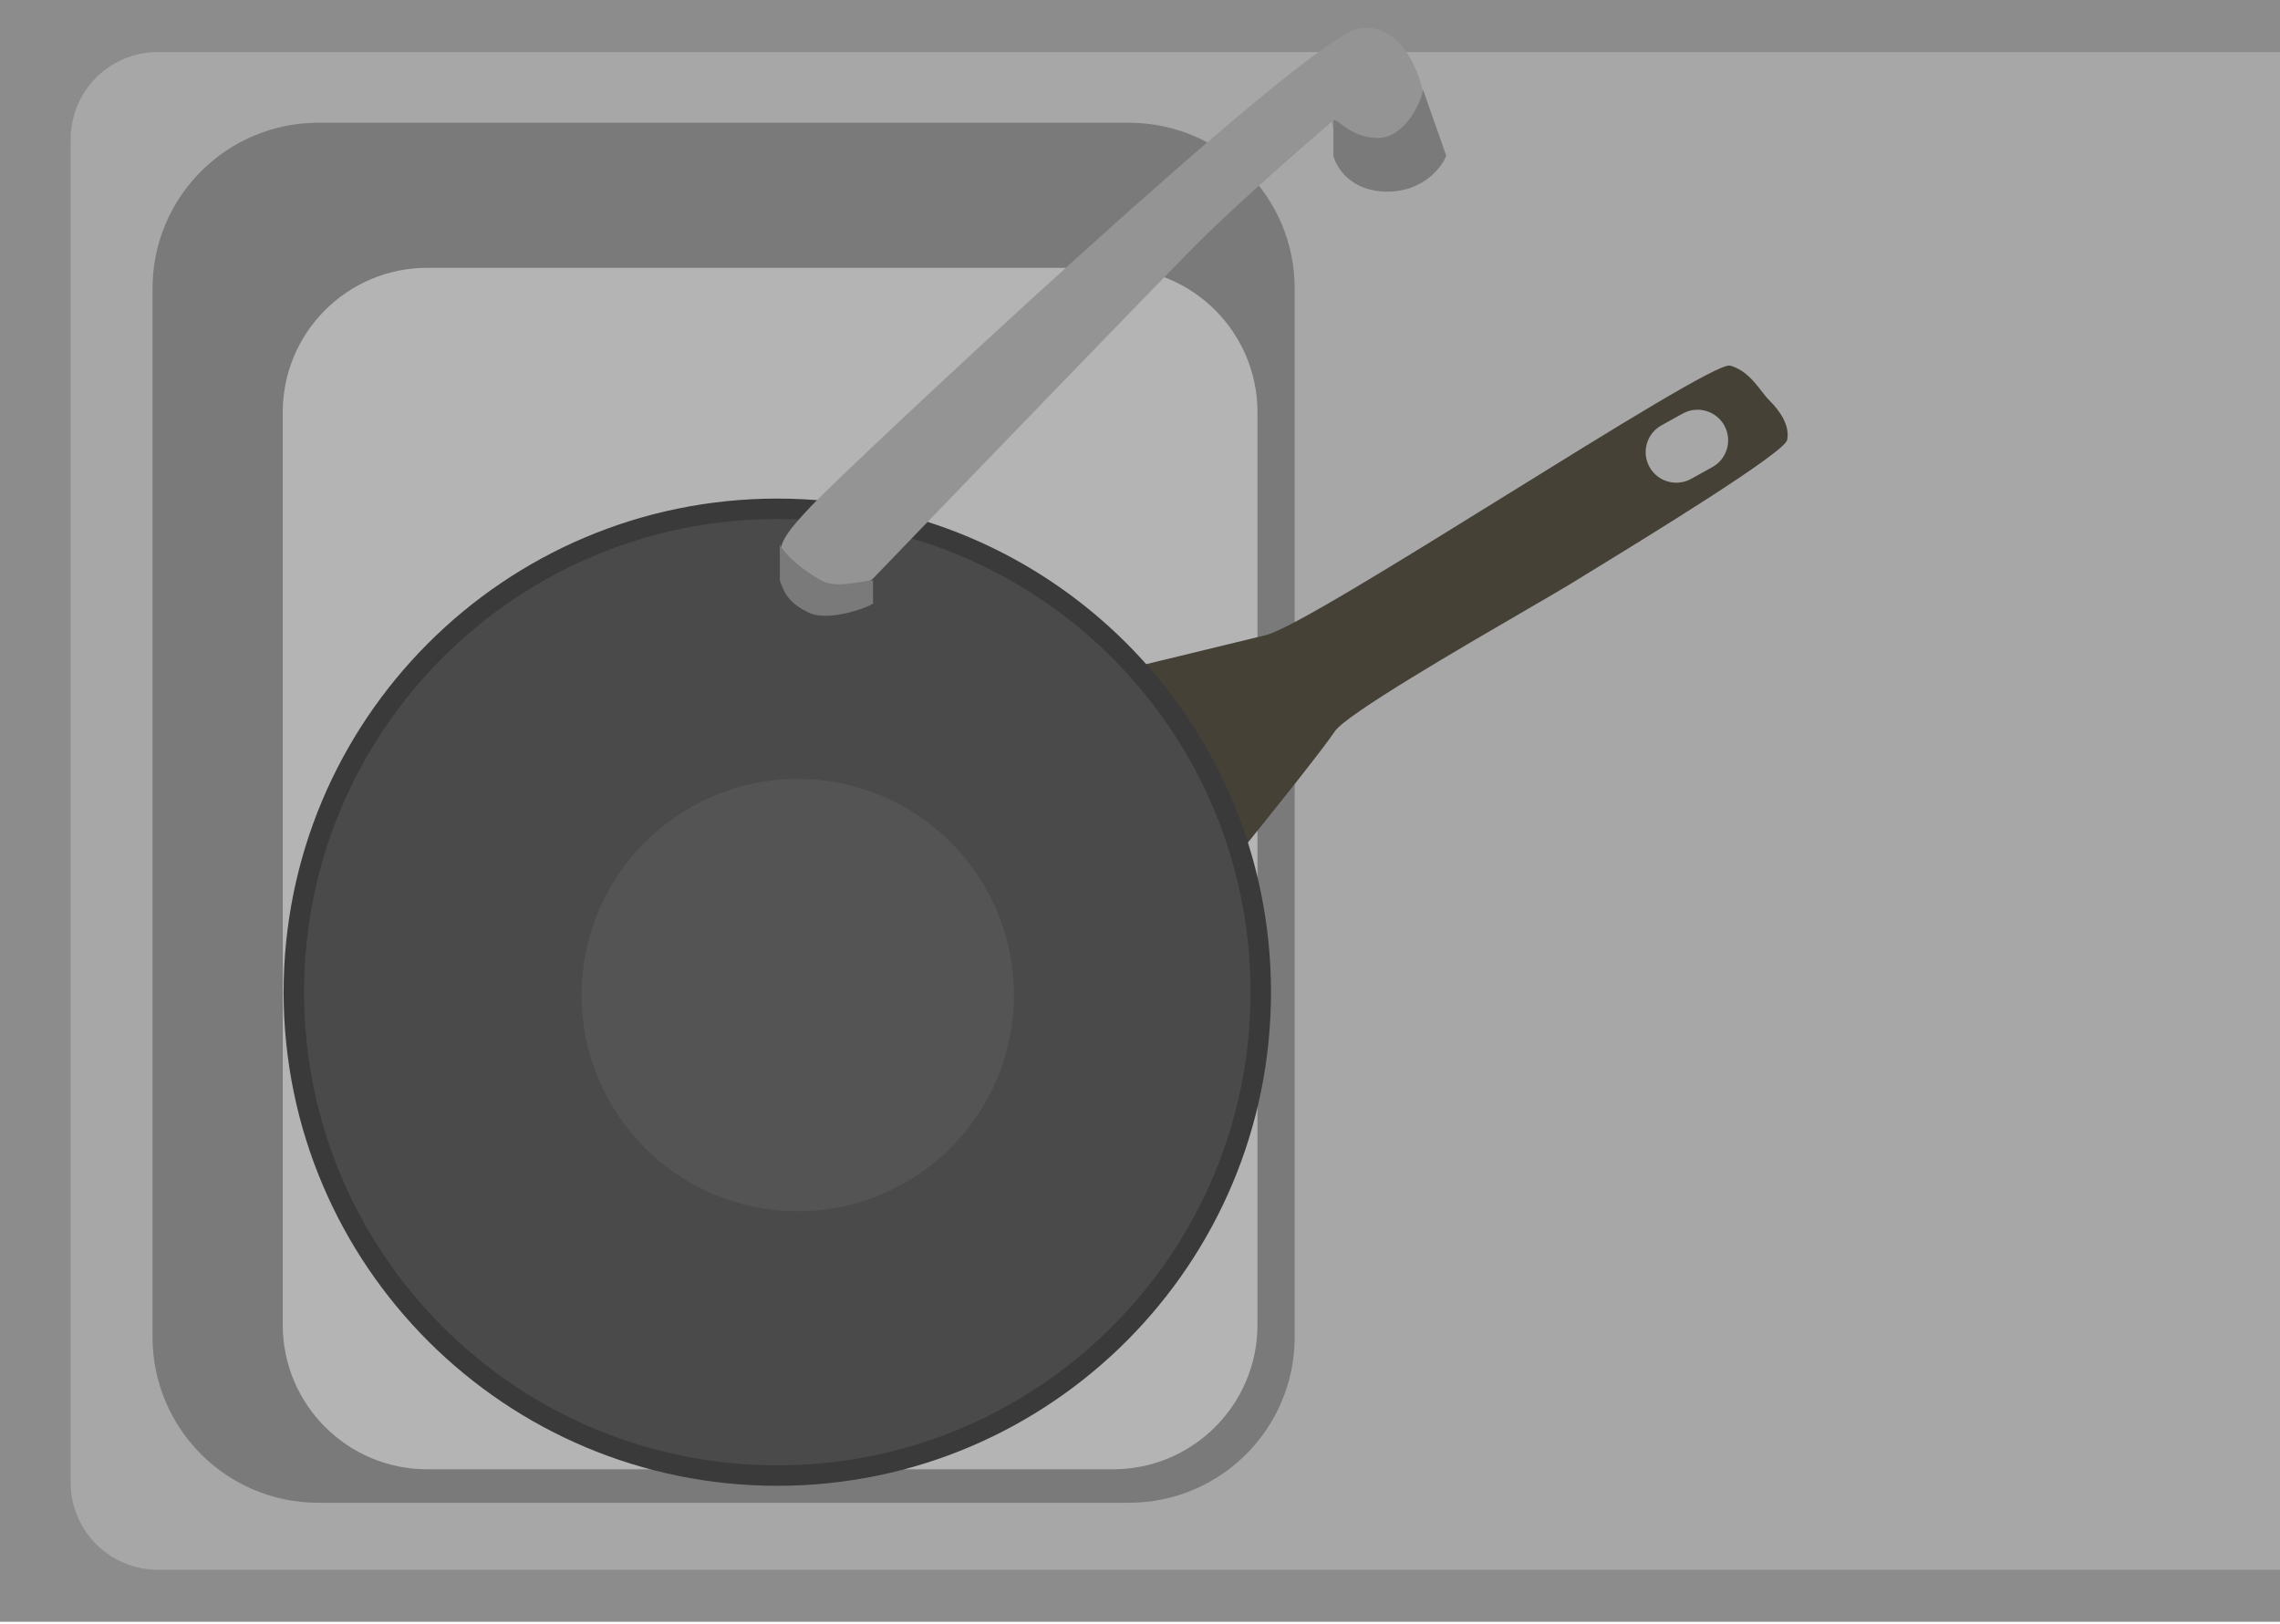
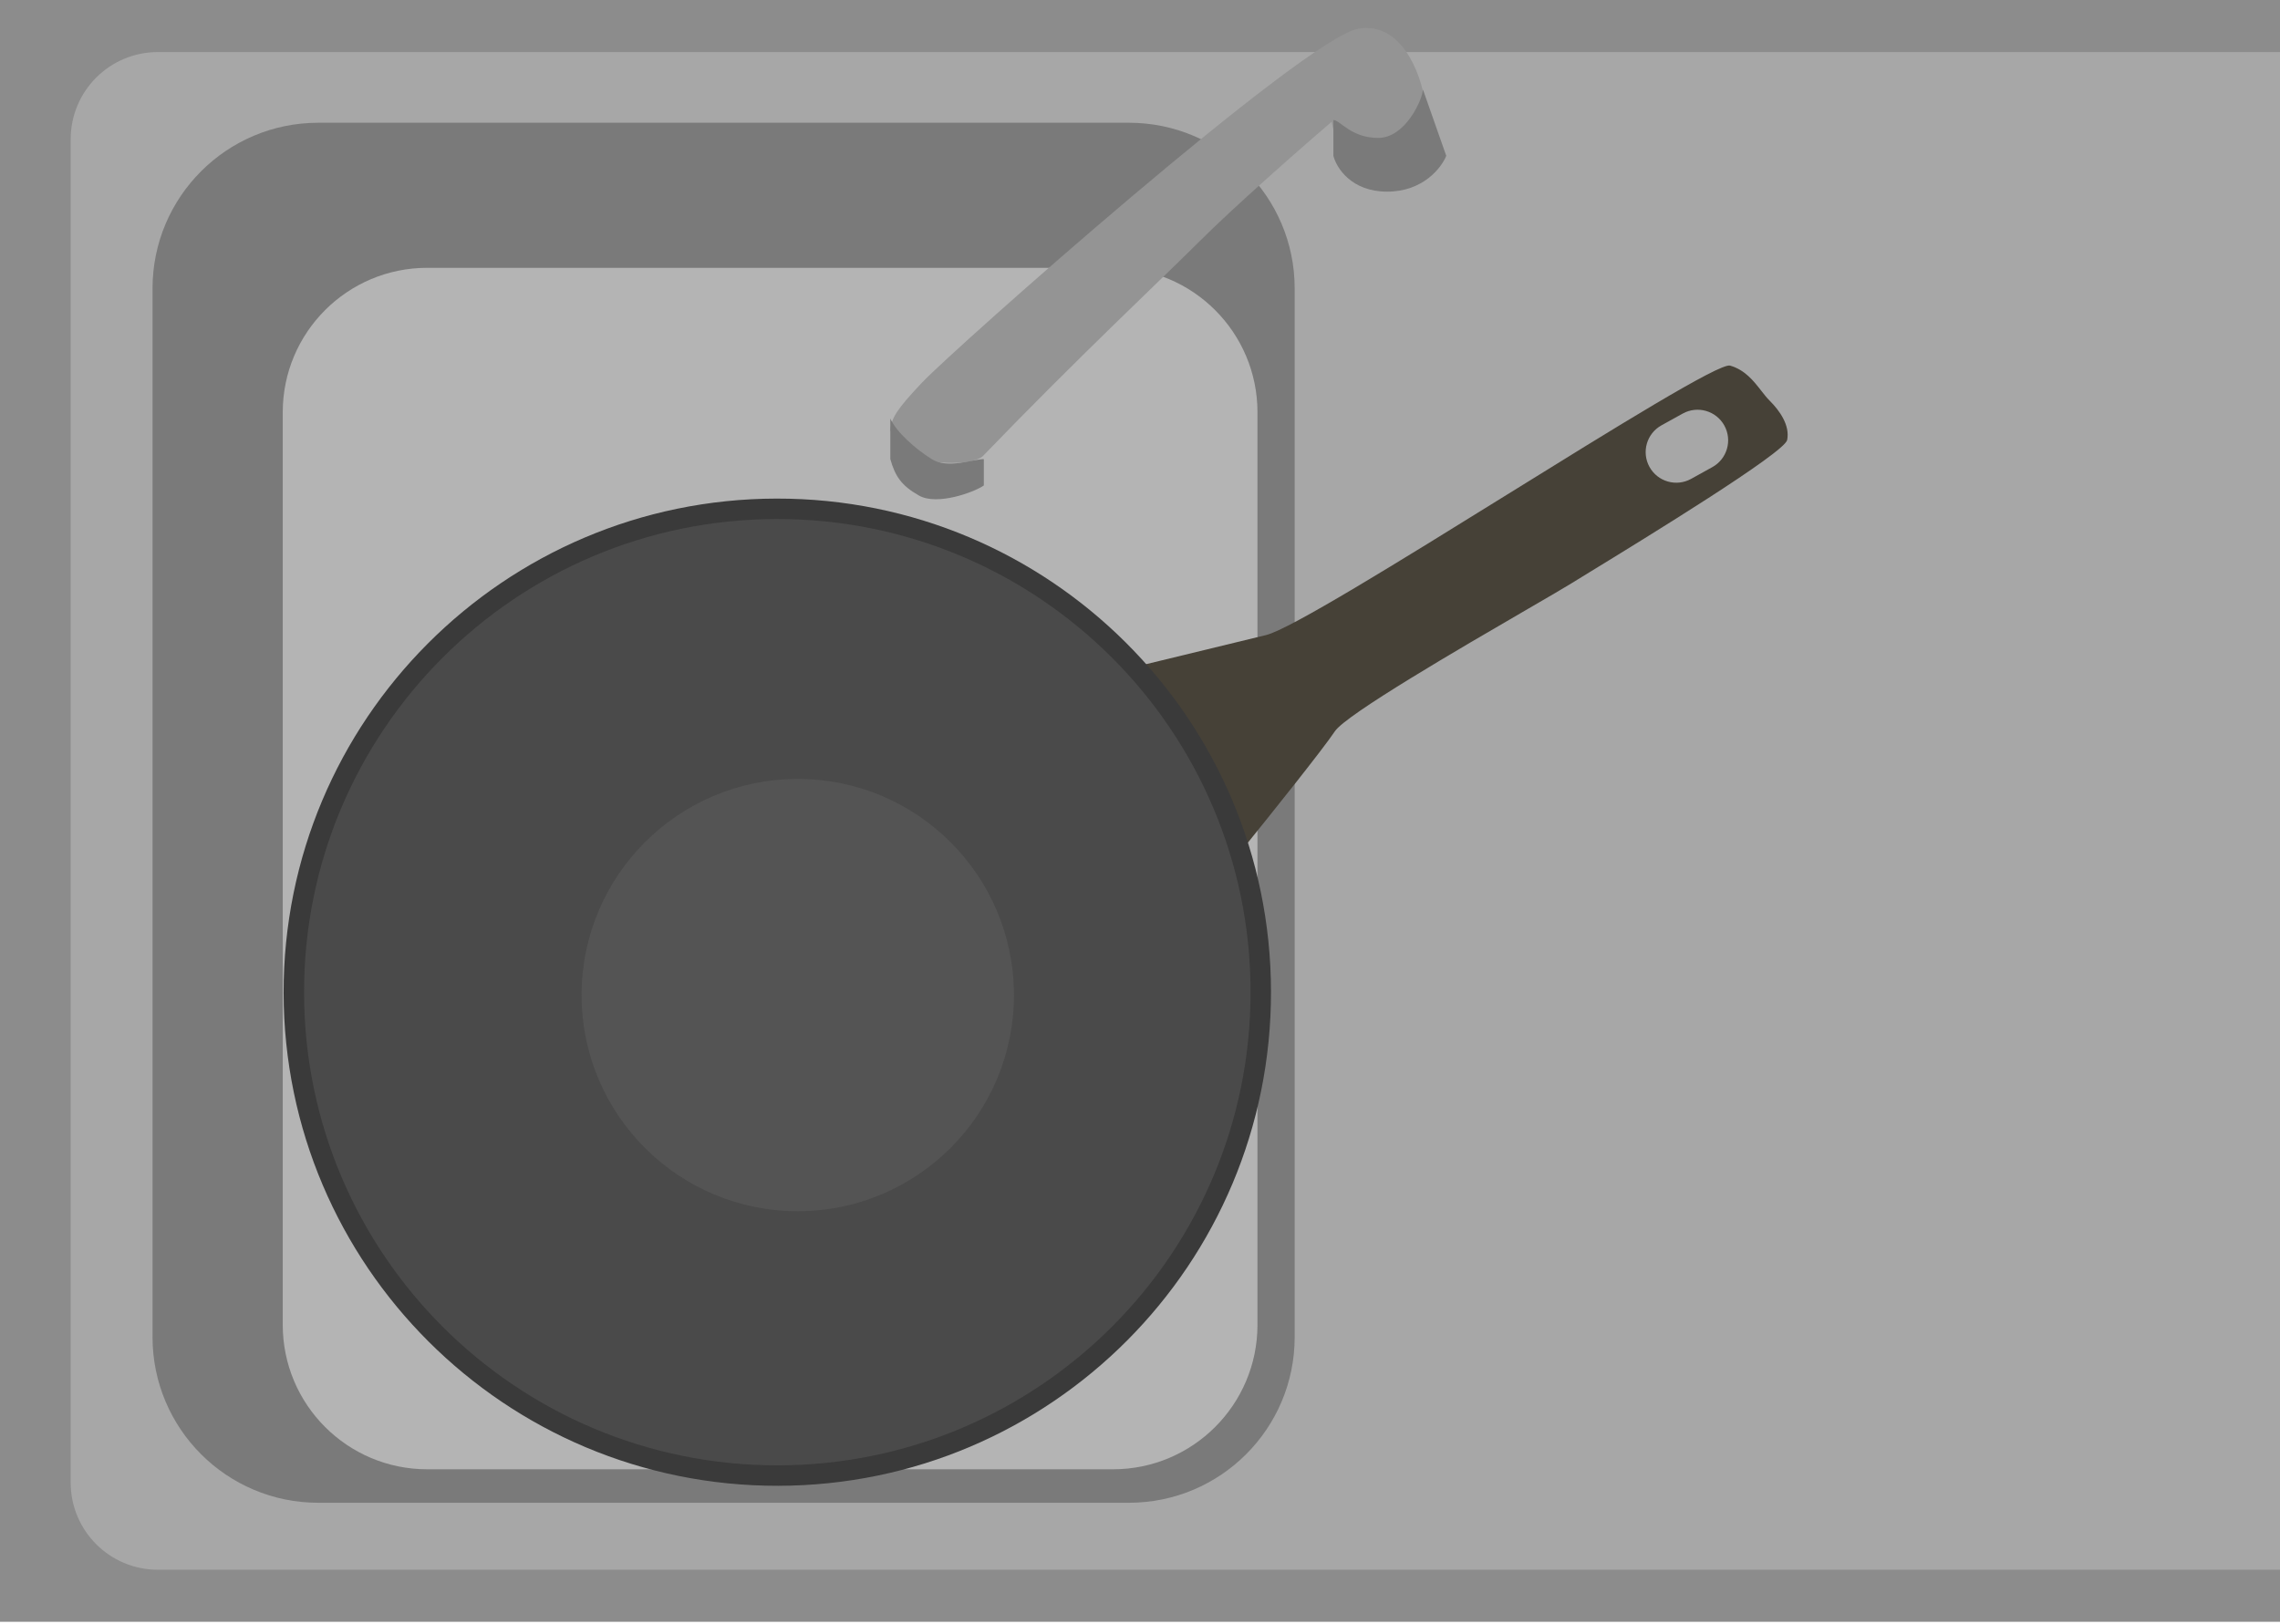
<svg xmlns="http://www.w3.org/2000/svg" width="1073" height="764" viewBox="0 0 1073 764" fill="none">
  <rect width="1519.73" height="763.368" fill="#8C8C8C" />
  <rect x="33.266" y="24.512" width="1453.2" height="714.345" rx="41" fill="#A7A7A7" />
  <rect x="71.785" y="57.778" width="537.51" height="649.564" rx="78" fill="#7A7A7A" />
  <rect x="133.064" y="126.061" width="458.721" height="565.523" rx="68" fill="#B4B4B4" />
  <circle cx="441.213" cy="435.961" r="57.778" fill="#9C9C9C" />
  <circle cx="441.212" cy="435.96" r="35.017" fill="#828282" />
  <circle cx="441.213" cy="435.961" r="8.254" fill="black" stroke="black" />
  <circle cx="432.459" cy="418.452" r="8.254" fill="black" stroke="black" />
  <circle cx="455.219" cy="421.954" r="8.254" fill="black" stroke="black" />
  <circle cx="463.975" cy="439.462" r="8.254" fill="black" stroke="black" />
  <circle cx="449.966" cy="455.22" r="8.254" fill="black" stroke="black" />
  <circle cx="428.957" cy="453.469" r="8.254" fill="black" stroke="black" />
  <circle cx="420.202" cy="435.961" r="8.254" fill="black" stroke="black" />
  <path d="M622.426 58.653L645.187 40.27" stroke="black" />
  <path fill-rule="evenodd" clip-rule="evenodd" d="M538.786 312.763C550.238 309.995 577.677 303.351 595.817 298.923C607.096 296.169 658.806 264.096 709.12 232.89C759.954 201.36 809.362 170.715 814.201 172.089C821.188 174.074 825.285 179.321 828.848 183.887C830.195 185.612 831.465 187.239 832.787 188.557C837.606 193.36 842.429 200.227 841.065 207.103C839.875 213.106 774.292 253.271 748.066 269.333C744.253 271.668 741.272 273.494 739.441 274.631C736.083 276.718 728.627 281.048 719.077 286.594C687.623 304.862 633.457 336.32 628.197 344.238C622.712 352.495 597.558 383.927 585.667 398.61L538.786 312.763ZM811.49 200.284C807.637 193.326 798.873 190.809 791.916 194.662L781.898 200.209C774.94 204.061 772.423 212.825 776.276 219.783C780.128 226.74 788.892 229.258 795.85 225.405L805.867 219.858C812.825 216.005 815.342 207.242 811.49 200.284Z" fill="#464137" />
  <circle cx="365.814" cy="467.018" r="232.337" transform="rotate(-0.0928106 365.814 467.018)" fill="#3A3A3A" />
  <circle cx="365.813" cy="467.017" r="222.714" transform="rotate(-0.0928106 365.813 467.017)" fill="#4A4A4A" />
  <circle cx="375.439" cy="468.377" r="101.733" transform="rotate(-0.0928106 375.439 468.377)" fill="#545454" />
-   <path d="M564.286 113.814C547.424 130.676 454.968 226.504 410.847 272.311C406.748 276.566 387.679 276.915 377.125 272.311C370.313 269.34 371.968 261.652 367.008 260.508C367.851 254.325 370.043 250.56 382.183 237.745C397.358 221.727 614.027 17.705 639.319 13.489C659.552 10.117 668.545 34.566 670.512 47.212C668.545 50.584 663.43 58.846 658.709 64.916C653.988 70.987 637.07 67.446 628.359 64.916L626.673 57.329C612.902 69.132 581.147 96.953 564.286 113.814Z" fill="#949494" />
+   <path d="M564.285 113.814C547.424 130.676 506.784 168.759 462.664 214.566C458.565 218.821 439.495 219.17 428.941 214.566C422.13 211.595 423.784 203.907 418.824 202.763C419.667 196.58 421.859 192.815 433.999 180C449.175 163.982 614.026 17.705 639.318 13.489C659.552 10.117 668.545 34.566 670.512 47.212C668.545 50.584 663.43 58.846 658.709 64.916C653.988 70.987 637.07 67.446 628.358 64.916L626.672 57.329C612.902 69.132 581.146 96.953 564.285 113.814Z" fill="#949494" />
  <path d="M627.516 73.347V56.486C630.607 56.486 635.778 64.916 648.592 64.916C661.407 64.916 669.388 46.931 669.669 42.153L680.629 73.347C678.381 78.967 669.669 90.208 652.808 90.208C635.946 90.208 628.921 78.967 627.516 73.347Z" fill="#7A7A7A" />
-   <path d="M410.847 273.154V284.114C406.351 286.924 388.928 292.544 380.497 288.329C372.066 284.114 369.256 280.179 367.008 273.154V256.292C369.818 261.913 378.734 268.896 386.398 273.154C393.986 277.369 405.789 273.154 410.847 273.154Z" fill="#7A7A7A" />
+   <path d="M463 216.096V228.509C458.487 231.692 441 238.057 432.538 233.283C424.077 228.509 421.256 224.053 419 216.096V197C421.821 203.365 430.769 211.274 438.462 216.096C446.077 220.871 457.923 216.096 463 216.096Z" fill="#7A7A7A" />
</svg>
